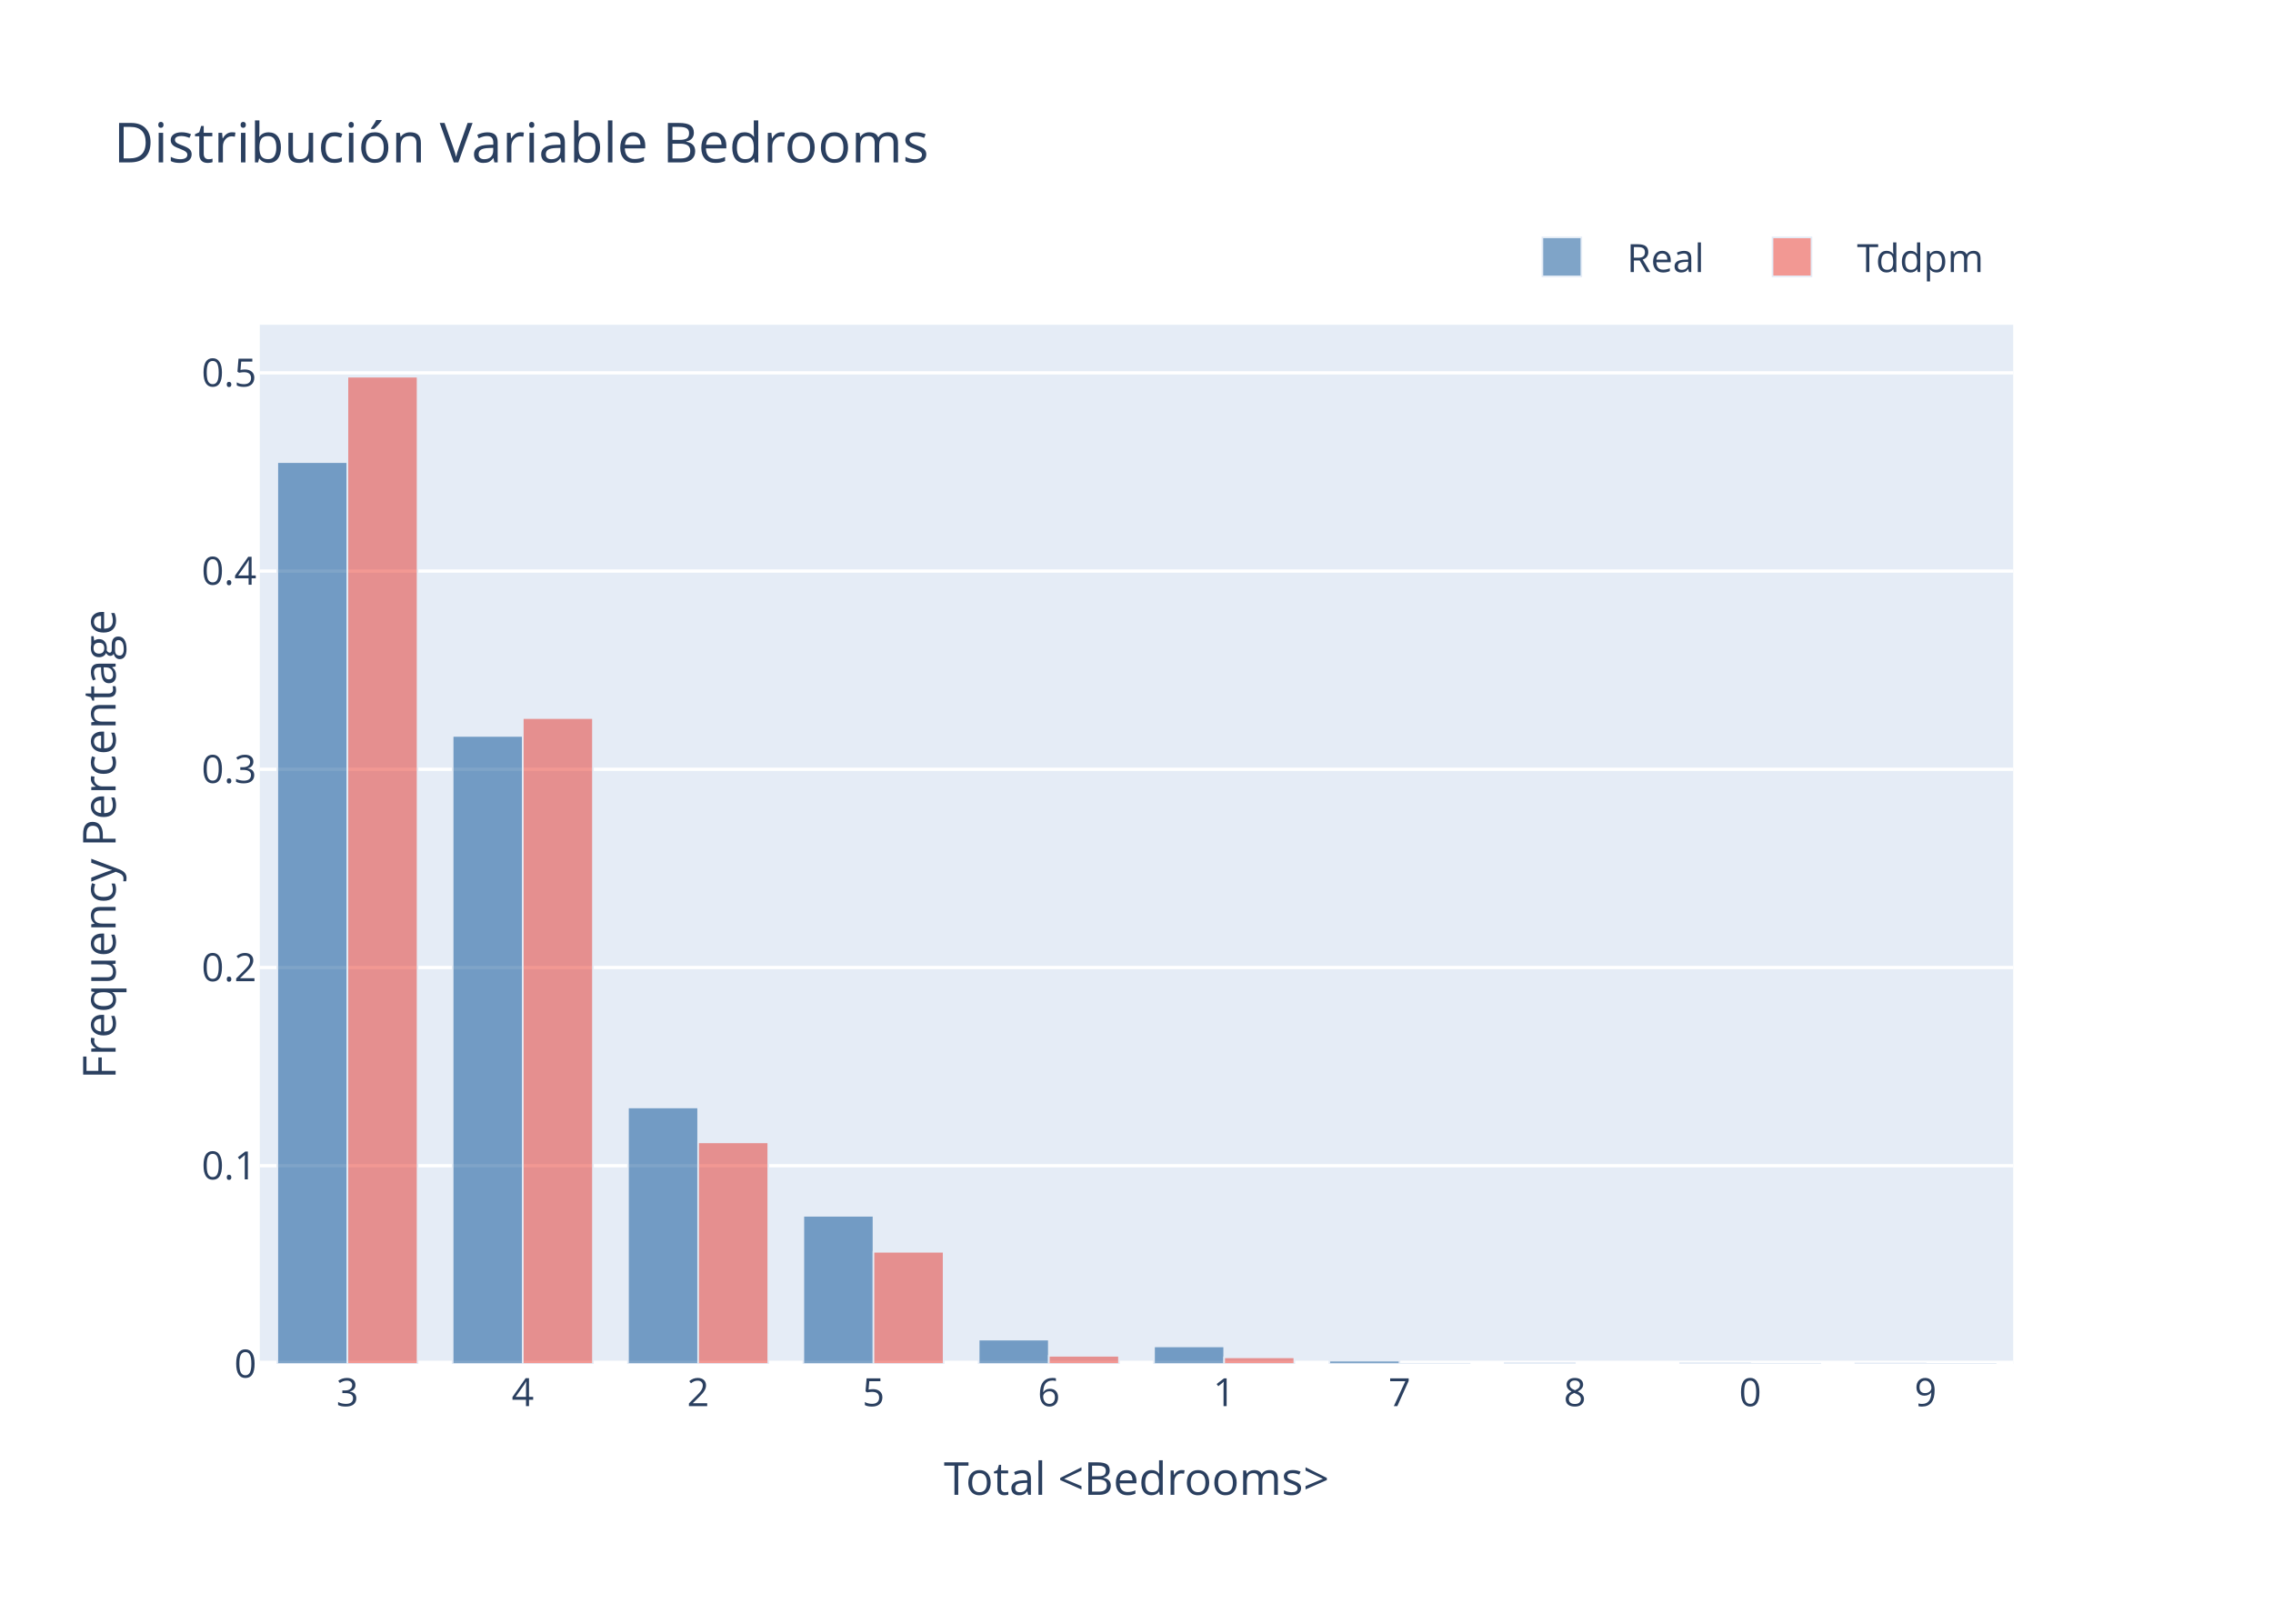
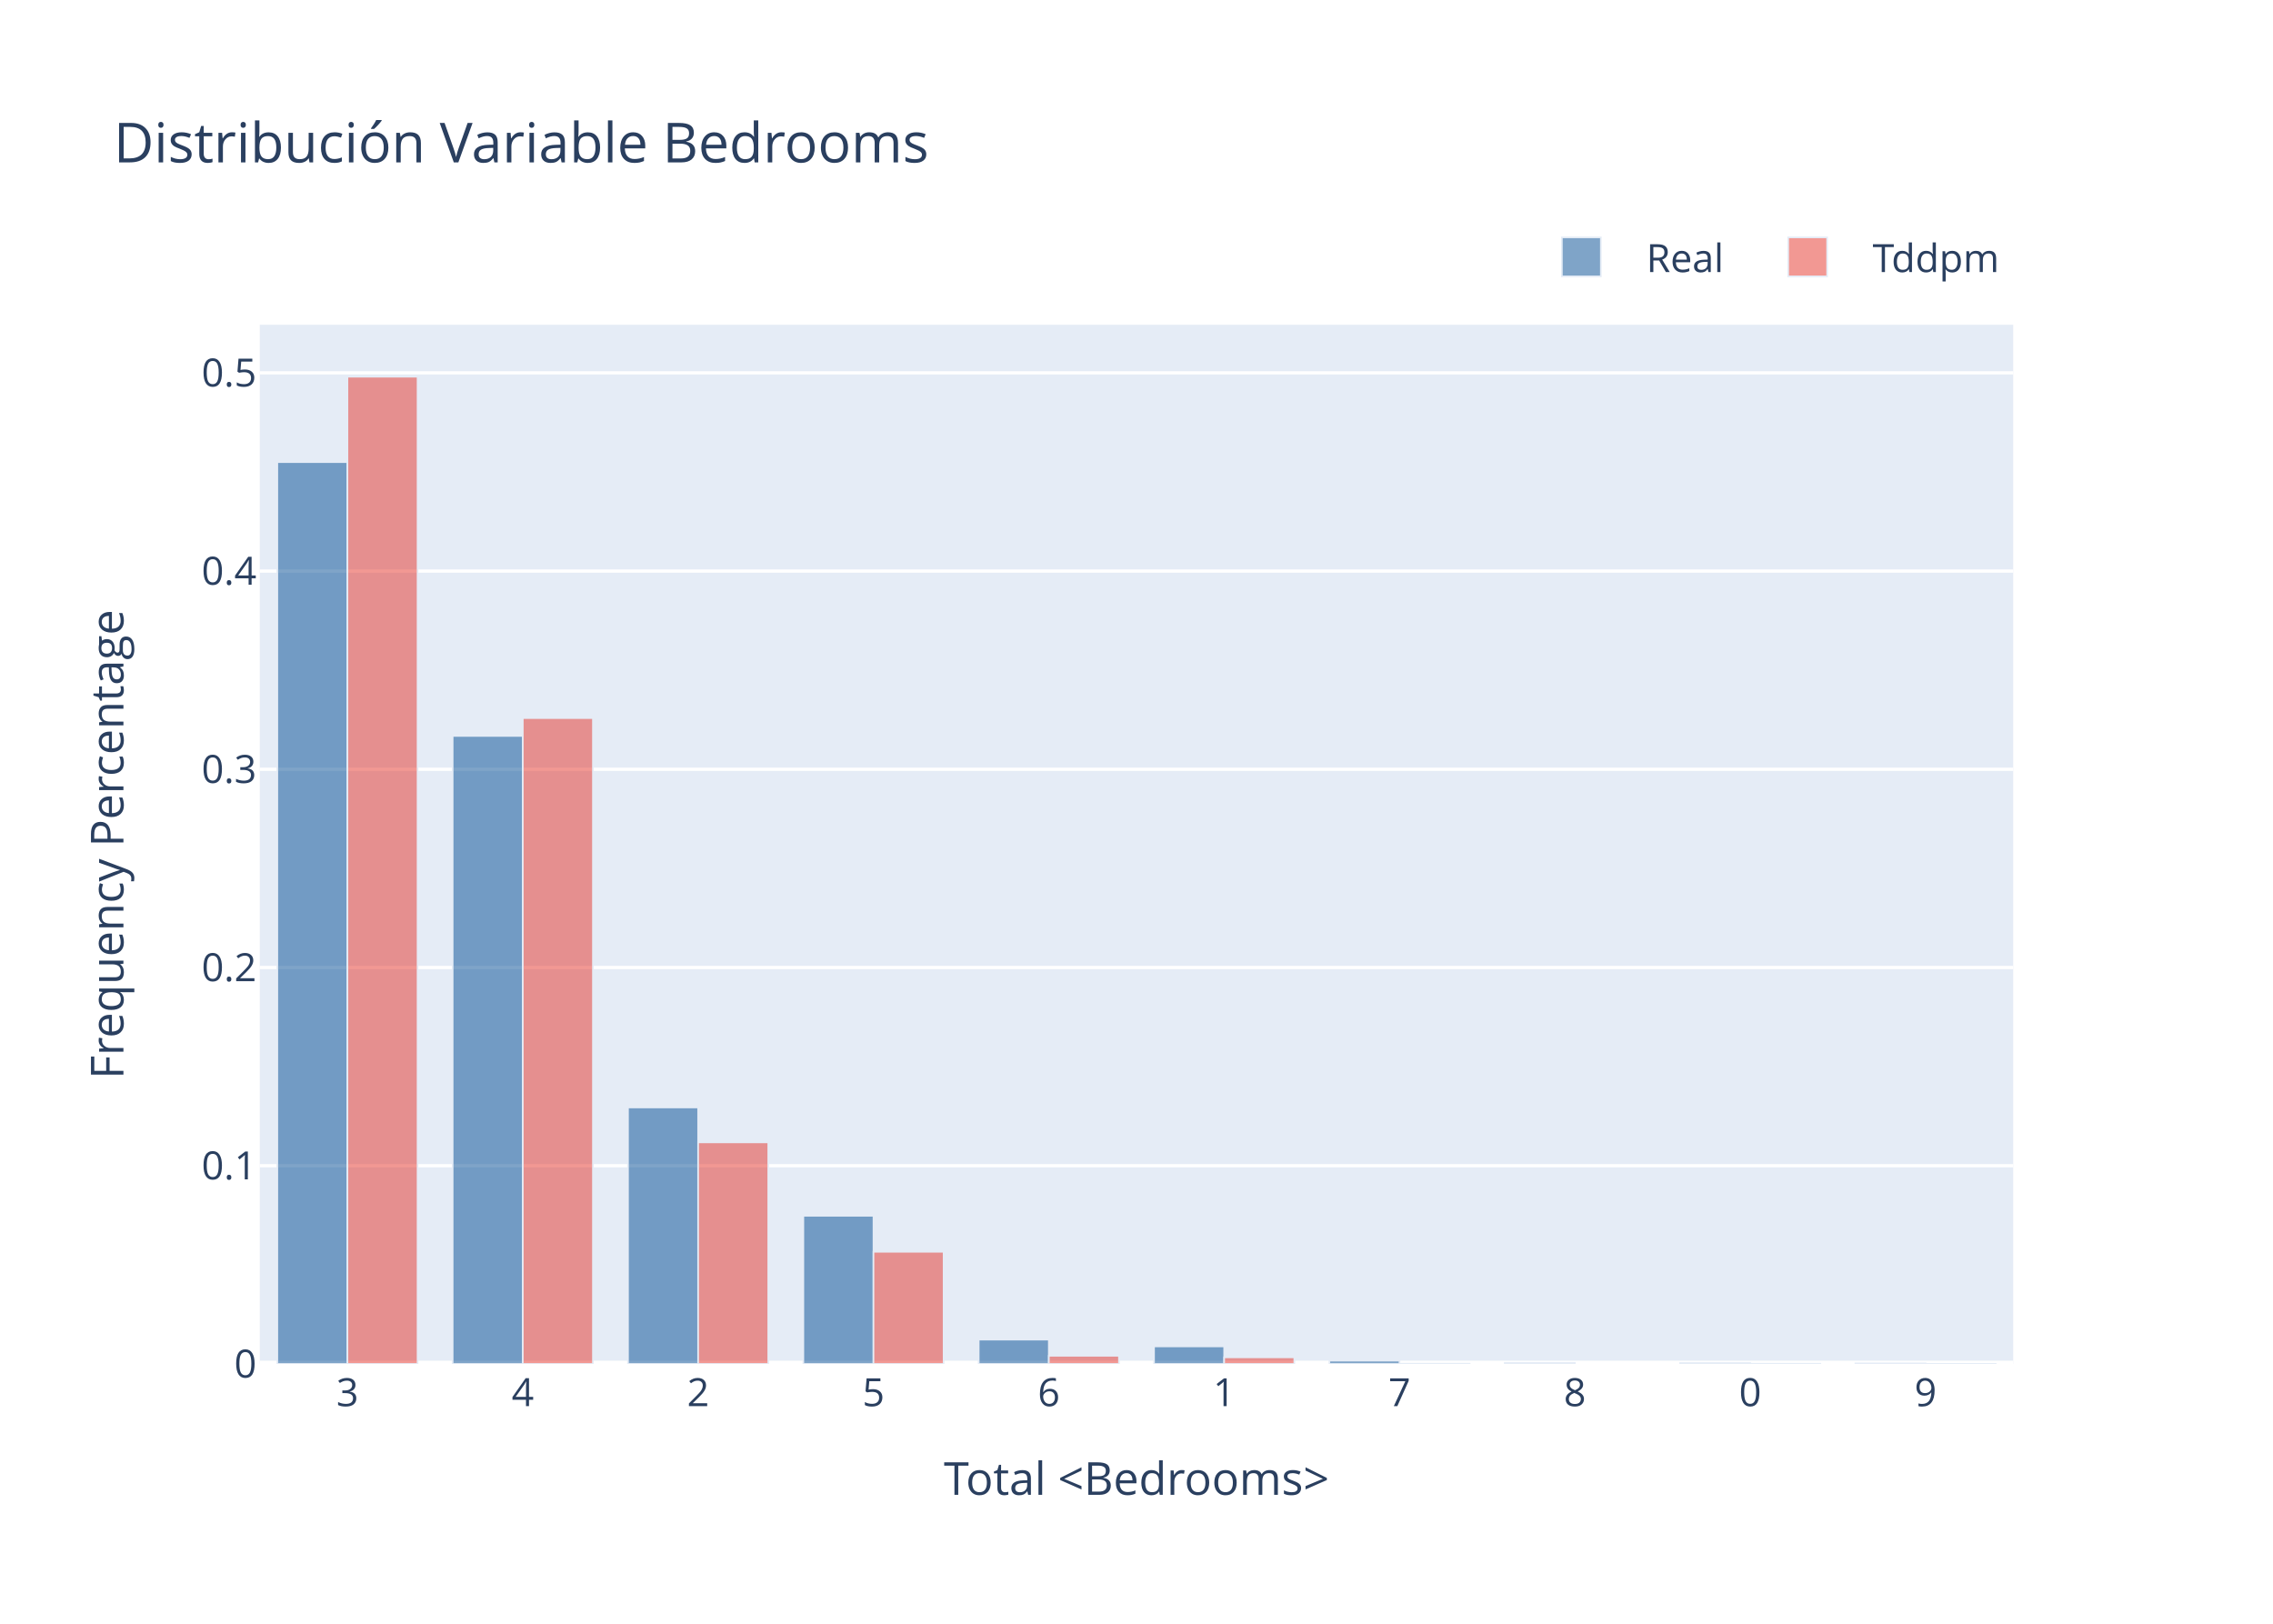
<svg xmlns="http://www.w3.org/2000/svg" class="main-svg" width="700" height="500" style="" viewBox="0 0 700 500">
  <rect x="0" y="0" width="700" height="500" style="fill: rgb(255, 255, 255); fill-opacity: 1;" />
-   <defs id="defs-0251b0">
+   <defs id="defs-5767b7">
    <g class="clips">
-       <clipPath id="clip0251b0xyplot" class="plotclip">
+       <clipPath id="clip5767b7xyplot" class="plotclip">
        <rect width="540" height="320" />
      </clipPath>
-       <clipPath class="axesclip" id="clip0251b0x">
+       <clipPath class="axesclip" id="clip5767b7x">
        <rect x="80" y="0" width="540" height="500" />
      </clipPath>
-       <clipPath class="axesclip" id="clip0251b0y">
+       <clipPath class="axesclip" id="clip5767b7y">
        <rect x="0" y="100" width="700" height="320" />
      </clipPath>
-       <clipPath class="axesclip" id="clip0251b0xy">
+       <clipPath class="axesclip" id="clip5767b7xy">
        <rect x="80" y="100" width="540" height="320" />
      </clipPath>
    </g>
    <g class="gradients" />
    <g class="patterns" />
  </defs>
  <g class="bglayer">
    <rect class="bg" x="80" y="100" width="540" height="320" style="fill: rgb(229, 236, 246); fill-opacity: 1; stroke-width: 0;" />
  </g>
  <g class="layer-below">
    <g class="imagelayer" />
    <g class="shapelayer" />
  </g>
  <g class="cartesianlayer">
    <g class="subplot xy">
      <g class="layer-subplot">
        <g class="shapelayer" />
        <g class="imagelayer" />
      </g>
      <g class="minor-gridlayer">
        <g class="x" />
        <g class="y" />
      </g>
      <g class="gridlayer">
        <g class="x" />
        <g class="y">
          <path class="ygrid crisp" transform="translate(0,358.96)" d="M80,0h540" style="stroke: rgb(255, 255, 255); stroke-opacity: 1; stroke-width: 1px;" />
          <path class="ygrid crisp" transform="translate(0,297.93)" d="M80,0h540" style="stroke: rgb(255, 255, 255); stroke-opacity: 1; stroke-width: 1px;" />
          <path class="ygrid crisp" transform="translate(0,236.89)" d="M80,0h540" style="stroke: rgb(255, 255, 255); stroke-opacity: 1; stroke-width: 1px;" />
          <path class="ygrid crisp" transform="translate(0,175.85)" d="M80,0h540" style="stroke: rgb(255, 255, 255); stroke-opacity: 1; stroke-width: 1px;" />
          <path class="ygrid crisp" transform="translate(0,114.81)" d="M80,0h540" style="stroke: rgb(255, 255, 255); stroke-opacity: 1; stroke-width: 1px;" />
        </g>
      </g>
      <g class="zerolinelayer">
        <path class="yzl zl crisp" transform="translate(0,420)" d="M80,0h540" style="stroke: rgb(255, 255, 255); stroke-opacity: 1; stroke-width: 2px;" />
      </g>
      <path class="xlines-below" />
      <path class="ylines-below" />
      <g class="overlines-below" />
      <g class="xaxislayer-below" />
      <g class="yaxislayer-below" />
      <g class="overaxes-below" />
-       <g class="plot" transform="translate(80,100)" clip-path="url(#clip0251b0xyplot)">
+       <g class="plot" transform="translate(80,100)" clip-path="url(#clip5767b7xyplot)">
        <g class="barlayer mlayer">
          <g class="trace bars" style="opacity: 1;">
            <g class="points">
              <g class="point">
                <path d="M5.4,320V42.3H27V320Z" style="vector-effect: none; opacity: 1; stroke-width: 0.5px; fill: rgb(0, 75, 147); fill-opacity: 0.5; stroke: rgb(229, 236, 246); stroke-opacity: 1;" />
              </g>
              <g class="point">
                <path d="M59.4,320V126.62H81V320Z" style="vector-effect: none; opacity: 1; stroke-width: 0.5px; fill: rgb(0, 75, 147); fill-opacity: 0.5; stroke: rgb(229, 236, 246); stroke-opacity: 1;" />
              </g>
              <g class="point">
                <path d="M113.4,320V241.02H135V320Z" style="vector-effect: none; opacity: 1; stroke-width: 0.5px; fill: rgb(0, 75, 147); fill-opacity: 0.5; stroke: rgb(229, 236, 246); stroke-opacity: 1;" />
              </g>
              <g class="point">
                <path d="M167.4,320V274.38H189V320Z" style="vector-effect: none; opacity: 1; stroke-width: 0.5px; fill: rgb(0, 75, 147); fill-opacity: 0.5; stroke: rgb(229, 236, 246); stroke-opacity: 1;" />
              </g>
              <g class="point">
                <path d="M221.4,320V312.51H243V320Z" style="vector-effect: none; opacity: 1; stroke-width: 0.5px; fill: rgb(0, 75, 147); fill-opacity: 0.5; stroke: rgb(229, 236, 246); stroke-opacity: 1;" />
              </g>
              <g class="point">
                <path d="M275.4,320V314.6H297V320Z" style="vector-effect: none; opacity: 1; stroke-width: 0.5px; fill: rgb(0, 75, 147); fill-opacity: 0.5; stroke: rgb(229, 236, 246); stroke-opacity: 1;" />
              </g>
              <g class="point">
                <path d="M329.4,320V318.98H351V320Z" style="vector-effect: none; opacity: 1; stroke-width: 0.5px; fill: rgb(0, 75, 147); fill-opacity: 0.5; stroke: rgb(229, 236, 246); stroke-opacity: 1;" />
              </g>
              <g class="point">
                <path d="M383.4,320V319.68H405V320Z" style="vector-effect: none; opacity: 1; stroke-width: 0.5px; fill: rgb(0, 75, 147); fill-opacity: 0.5; stroke: rgb(229, 236, 246); stroke-opacity: 1;" />
              </g>
              <g class="point">
                <path d="M437.4,320V319.72H459V320Z" style="vector-effect: none; opacity: 1; stroke-width: 0.5px; fill: rgb(0, 75, 147); fill-opacity: 0.5; stroke: rgb(229, 236, 246); stroke-opacity: 1;" />
              </g>
              <g class="point">
                <path d="M491.4,320V319.82H513V320Z" style="vector-effect: none; opacity: 1; stroke-width: 0.5px; fill: rgb(0, 75, 147); fill-opacity: 0.5; stroke: rgb(229, 236, 246); stroke-opacity: 1;" />
              </g>
            </g>
          </g>
          <g class="trace bars" style="opacity: 1;">
            <g class="points">
              <g class="point">
                <path d="M459,320V319.94H480.6V320Z" style="vector-effect: none; opacity: 1; stroke-width: 0.5px; fill: rgb(230, 51, 41); fill-opacity: 0.5; stroke: rgb(229, 236, 246); stroke-opacity: 1;" />
              </g>
              <g class="point">
                <path d="M297,320V317.97H318.6V320Z" style="vector-effect: none; opacity: 1; stroke-width: 0.5px; fill: rgb(230, 51, 41); fill-opacity: 0.5; stroke: rgb(229, 236, 246); stroke-opacity: 1;" />
              </g>
              <g class="point">
                <path d="M135,320V251.77H156.6V320Z" style="vector-effect: none; opacity: 1; stroke-width: 0.5px; fill: rgb(230, 51, 41); fill-opacity: 0.5; stroke: rgb(229, 236, 246); stroke-opacity: 1;" />
              </g>
              <g class="point">
                <path d="M27,320V16H48.6V320Z" style="vector-effect: none; opacity: 1; stroke-width: 0.5px; fill: rgb(230, 51, 41); fill-opacity: 0.5; stroke: rgb(229, 236, 246); stroke-opacity: 1;" />
              </g>
              <g class="point">
                <path d="M81,320V121.12H102.6V320Z" style="vector-effect: none; opacity: 1; stroke-width: 0.5px; fill: rgb(230, 51, 41); fill-opacity: 0.5; stroke: rgb(229, 236, 246); stroke-opacity: 1;" />
              </g>
              <g class="point">
                <path d="M189,320V285.46H210.6V320Z" style="vector-effect: none; opacity: 1; stroke-width: 0.5px; fill: rgb(230, 51, 41); fill-opacity: 0.5; stroke: rgb(229, 236, 246); stroke-opacity: 1;" />
              </g>
              <g class="point">
                <path d="M243,320V317.49H264.6V320Z" style="vector-effect: none; opacity: 1; stroke-width: 0.5px; fill: rgb(230, 51, 41); fill-opacity: 0.5; stroke: rgb(229, 236, 246); stroke-opacity: 1;" />
              </g>
              <g class="point">
                <path d="M351,320V319.92H372.6V320Z" style="vector-effect: none; opacity: 1; stroke-width: 0.5px; fill: rgb(230, 51, 41); fill-opacity: 0.5; stroke: rgb(229, 236, 246); stroke-opacity: 1;" />
              </g>
              <g class="point">
                <path d="M513,320V319.97H534.6V320Z" style="vector-effect: none; opacity: 1; stroke-width: 0.5px; fill: rgb(230, 51, 41); fill-opacity: 0.5; stroke: rgb(229, 236, 246); stroke-opacity: 1;" />
              </g>
            </g>
          </g>
        </g>
      </g>
      <g class="overplot" />
      <path class="xlines-above crisp" d="M0,0" style="fill: none;" />
      <path class="ylines-above crisp" d="M0,0" style="fill: none;" />
      <g class="overlines-above" />
      <g class="xaxislayer-above">
        <g class="xtick">
          <text text-anchor="middle" x="0" y="433" transform="translate(107,0)" style="font-family: 'Open Sans', verdana, arial, sans-serif; font-size: 12px; fill: rgb(42, 63, 95); fill-opacity: 1; white-space: pre; opacity: 1;">3</text>
        </g>
        <g class="xtick">
          <text text-anchor="middle" x="0" y="433" transform="translate(161,0)" style="font-family: 'Open Sans', verdana, arial, sans-serif; font-size: 12px; fill: rgb(42, 63, 95); fill-opacity: 1; white-space: pre; opacity: 1;">4</text>
        </g>
        <g class="xtick">
          <text text-anchor="middle" x="0" y="433" transform="translate(215,0)" style="font-family: 'Open Sans', verdana, arial, sans-serif; font-size: 12px; fill: rgb(42, 63, 95); fill-opacity: 1; white-space: pre; opacity: 1;">2</text>
        </g>
        <g class="xtick">
          <text text-anchor="middle" x="0" y="433" transform="translate(269,0)" style="font-family: 'Open Sans', verdana, arial, sans-serif; font-size: 12px; fill: rgb(42, 63, 95); fill-opacity: 1; white-space: pre; opacity: 1;">5</text>
        </g>
        <g class="xtick">
          <text text-anchor="middle" x="0" y="433" transform="translate(323,0)" style="font-family: 'Open Sans', verdana, arial, sans-serif; font-size: 12px; fill: rgb(42, 63, 95); fill-opacity: 1; white-space: pre; opacity: 1;">6</text>
        </g>
        <g class="xtick">
          <text text-anchor="middle" x="0" y="433" transform="translate(377,0)" style="font-family: 'Open Sans', verdana, arial, sans-serif; font-size: 12px; fill: rgb(42, 63, 95); fill-opacity: 1; white-space: pre; opacity: 1;">1</text>
        </g>
        <g class="xtick">
          <text text-anchor="middle" x="0" y="433" transform="translate(431,0)" style="font-family: 'Open Sans', verdana, arial, sans-serif; font-size: 12px; fill: rgb(42, 63, 95); fill-opacity: 1; white-space: pre; opacity: 1;">7</text>
        </g>
        <g class="xtick">
          <text text-anchor="middle" x="0" y="433" transform="translate(485,0)" style="font-family: 'Open Sans', verdana, arial, sans-serif; font-size: 12px; fill: rgb(42, 63, 95); fill-opacity: 1; white-space: pre; opacity: 1;">8</text>
        </g>
        <g class="xtick">
          <text text-anchor="middle" x="0" y="433" transform="translate(539,0)" style="font-family: 'Open Sans', verdana, arial, sans-serif; font-size: 12px; fill: rgb(42, 63, 95); fill-opacity: 1; white-space: pre; opacity: 1;">0</text>
        </g>
        <g class="xtick">
          <text text-anchor="middle" x="0" y="433" transform="translate(593,0)" style="font-family: 'Open Sans', verdana, arial, sans-serif; font-size: 12px; fill: rgb(42, 63, 95); fill-opacity: 1; white-space: pre; opacity: 1;">9</text>
        </g>
      </g>
      <g class="yaxislayer-above">
        <g class="ytick">
          <text text-anchor="end" x="79" y="4.2" transform="translate(0,420)" style="font-family: 'Open Sans', verdana, arial, sans-serif; font-size: 12px; fill: rgb(42, 63, 95); fill-opacity: 1; white-space: pre; opacity: 1;">0</text>
        </g>
        <g class="ytick">
          <text text-anchor="end" x="79" y="4.2" style="font-family: 'Open Sans', verdana, arial, sans-serif; font-size: 12px; fill: rgb(42, 63, 95); fill-opacity: 1; white-space: pre; opacity: 1;" transform="translate(0,358.96)">0.1</text>
        </g>
        <g class="ytick">
          <text text-anchor="end" x="79" y="4.2" style="font-family: 'Open Sans', verdana, arial, sans-serif; font-size: 12px; fill: rgb(42, 63, 95); fill-opacity: 1; white-space: pre; opacity: 1;" transform="translate(0,297.93)">0.2</text>
        </g>
        <g class="ytick">
          <text text-anchor="end" x="79" y="4.2" style="font-family: 'Open Sans', verdana, arial, sans-serif; font-size: 12px; fill: rgb(42, 63, 95); fill-opacity: 1; white-space: pre; opacity: 1;" transform="translate(0,236.89)">0.3</text>
        </g>
        <g class="ytick">
          <text text-anchor="end" x="79" y="4.2" style="font-family: 'Open Sans', verdana, arial, sans-serif; font-size: 12px; fill: rgb(42, 63, 95); fill-opacity: 1; white-space: pre; opacity: 1;" transform="translate(0,175.85)">0.4</text>
        </g>
        <g class="ytick">
          <text text-anchor="end" x="79" y="4.2" style="font-family: 'Open Sans', verdana, arial, sans-serif; font-size: 12px; fill: rgb(42, 63, 95); fill-opacity: 1; white-space: pre; opacity: 1;" transform="translate(0,114.81)">0.5</text>
        </g>
      </g>
      <g class="overaxes-above" />
    </g>
  </g>
  <g class="polarlayer" />
  <g class="smithlayer" />
  <g class="ternarylayer" />
  <g class="geolayer" />
  <g class="funnelarealayer" />
  <g class="pielayer" />
  <g class="iciclelayer" />
  <g class="treemaplayer" />
  <g class="sunburstlayer" />
  <g class="glimages" />
-   <defs id="topdefs-0251b0">
+   <defs id="topdefs-5767b7">
    <g class="clips" />
-     <clipPath id="legend0251b0">
-       <rect width="159" height="29" x="0" y="0" />
+     <clipPath id="legend5767b7">
+       <rect width="153" height="29" x="0" y="0" />
    </clipPath>
  </defs>
  <g class="layer-above">
    <g class="imagelayer" />
    <g class="shapelayer" />
  </g>
  <g class="infolayer">
-     <g class="legend" pointer-events="all" transform="translate(461,64.6)">
-       <rect class="bg" shape-rendering="crispEdges" width="159" height="29" x="0" y="0" style="stroke: rgb(68, 68, 68); stroke-opacity: 1; fill: rgb(255, 255, 255); fill-opacity: 1; stroke-width: 0px;" />
-       <g class="scrollbox" transform="" clip-path="url(#legend0251b0)">
+     <g class="legend" pointer-events="all" transform="translate(467,64.6)">
+       <rect class="bg" shape-rendering="crispEdges" width="153" height="29" x="0" y="0" style="stroke: rgb(68, 68, 68); stroke-opacity: 1; fill: rgb(255, 255, 255); fill-opacity: 1; stroke-width: 0px;" />
+       <g class="scrollbox" transform="" clip-path="url(#legend5767b7)">
        <g class="groups">
          <g class="traces" transform="translate(0,14.5)" style="opacity: 1;">
            <text class="legendtext" text-anchor="start" x="40" y="4.68" style="font-family: 'Open Sans', verdana, arial, sans-serif; font-size: 12px; fill: rgb(42, 63, 95); fill-opacity: 1; white-space: pre;">Real</text>
            <g class="layers" style="opacity: 1;">
              <g class="legendfill" />
              <g class="legendlines" />
              <g class="legendsymbols">
                <g class="legendpoints">
                  <path class="legendundefined" d="M6,6H-6V-6H6Z" transform="translate(20,0)" style="stroke-width: 0.5px; fill: rgb(0, 75, 147); fill-opacity: 0.5; stroke: rgb(229, 236, 246); stroke-opacity: 1;" />
                </g>
              </g>
            </g>
-             <rect class="legendtoggle" x="0" y="-9.5" width="68.375" height="19" style="fill: rgb(0, 0, 0); fill-opacity: 0;" />
-           </g>
-           <g class="traces" transform="translate(70.875,14.5)" style="opacity: 1;">
+             <rect class="legendtoggle" x="0" y="-9.5" width="67.188" height="19" style="fill: rgb(0, 0, 0); fill-opacity: 0;" />
+           </g>
+           <g class="traces" transform="translate(69.6875,14.5)" style="opacity: 1;">
            <text class="legendtext" text-anchor="start" x="40" y="4.68" style="font-family: 'Open Sans', verdana, arial, sans-serif; font-size: 12px; fill: rgb(42, 63, 95); fill-opacity: 1; white-space: pre;">Tddpm</text>
            <g class="layers" style="opacity: 1;">
              <g class="legendfill" />
              <g class="legendlines" />
              <g class="legendsymbols">
                <g class="legendpoints">
                  <path class="legendundefined" d="M6,6H-6V-6H6Z" transform="translate(20,0)" style="stroke-width: 0.5px; fill: rgb(230, 51, 41); fill-opacity: 0.5; stroke: rgb(229, 236, 246); stroke-opacity: 1;" />
                </g>
              </g>
            </g>
-             <rect class="legendtoggle" x="0" y="-9.5" width="85.375" height="19" style="fill: rgb(0, 0, 0); fill-opacity: 0;" />
+             <rect class="legendtoggle" x="0" y="-9.5" width="79.859" height="19" style="fill: rgb(0, 0, 0); fill-opacity: 0;" />
          </g>
        </g>
      </g>
      <rect class="scrollbar" rx="20" ry="3" width="0" height="0" x="0" y="0" style="fill: rgb(128, 139, 164); fill-opacity: 1;" />
    </g>
    <g class="g-gtitle">
      <text class="gtitle" x="35" y="50" text-anchor="start" dy="0em" style="font-family: 'Open Sans', verdana, arial, sans-serif; font-size: 17px; fill: rgb(42, 63, 95); opacity: 1; font-weight: normal; white-space: pre;">Distribución Variable Bedrooms</text>
    </g>
    <g class="g-xtitle">
      <text class="xtitle" x="350" y="460.3" text-anchor="middle" style="font-family: 'Open Sans', verdana, arial, sans-serif; font-size: 14px; fill: rgb(42, 63, 95); opacity: 1; font-weight: normal; white-space: pre;">Total &lt;Bedrooms&gt;</text>
    </g>
    <g class="g-ytitle">
-       <text class="ytitle" transform="rotate(-90,35.60625,260)" x="35.606" y="260" text-anchor="middle" style="font-family: 'Open Sans', verdana, arial, sans-serif; font-size: 14px; fill: rgb(42, 63, 95); opacity: 1; font-weight: normal; white-space: pre;">Frequency Percentage</text>
+       <text class="ytitle" transform="rotate(-90,38.0125,260)" x="38.013" y="260" text-anchor="middle" style="font-family: 'Open Sans', verdana, arial, sans-serif; font-size: 14px; fill: rgb(42, 63, 95); opacity: 1; font-weight: normal; white-space: pre;">Frequency Percentage</text>
    </g>
  </g>
</svg>
